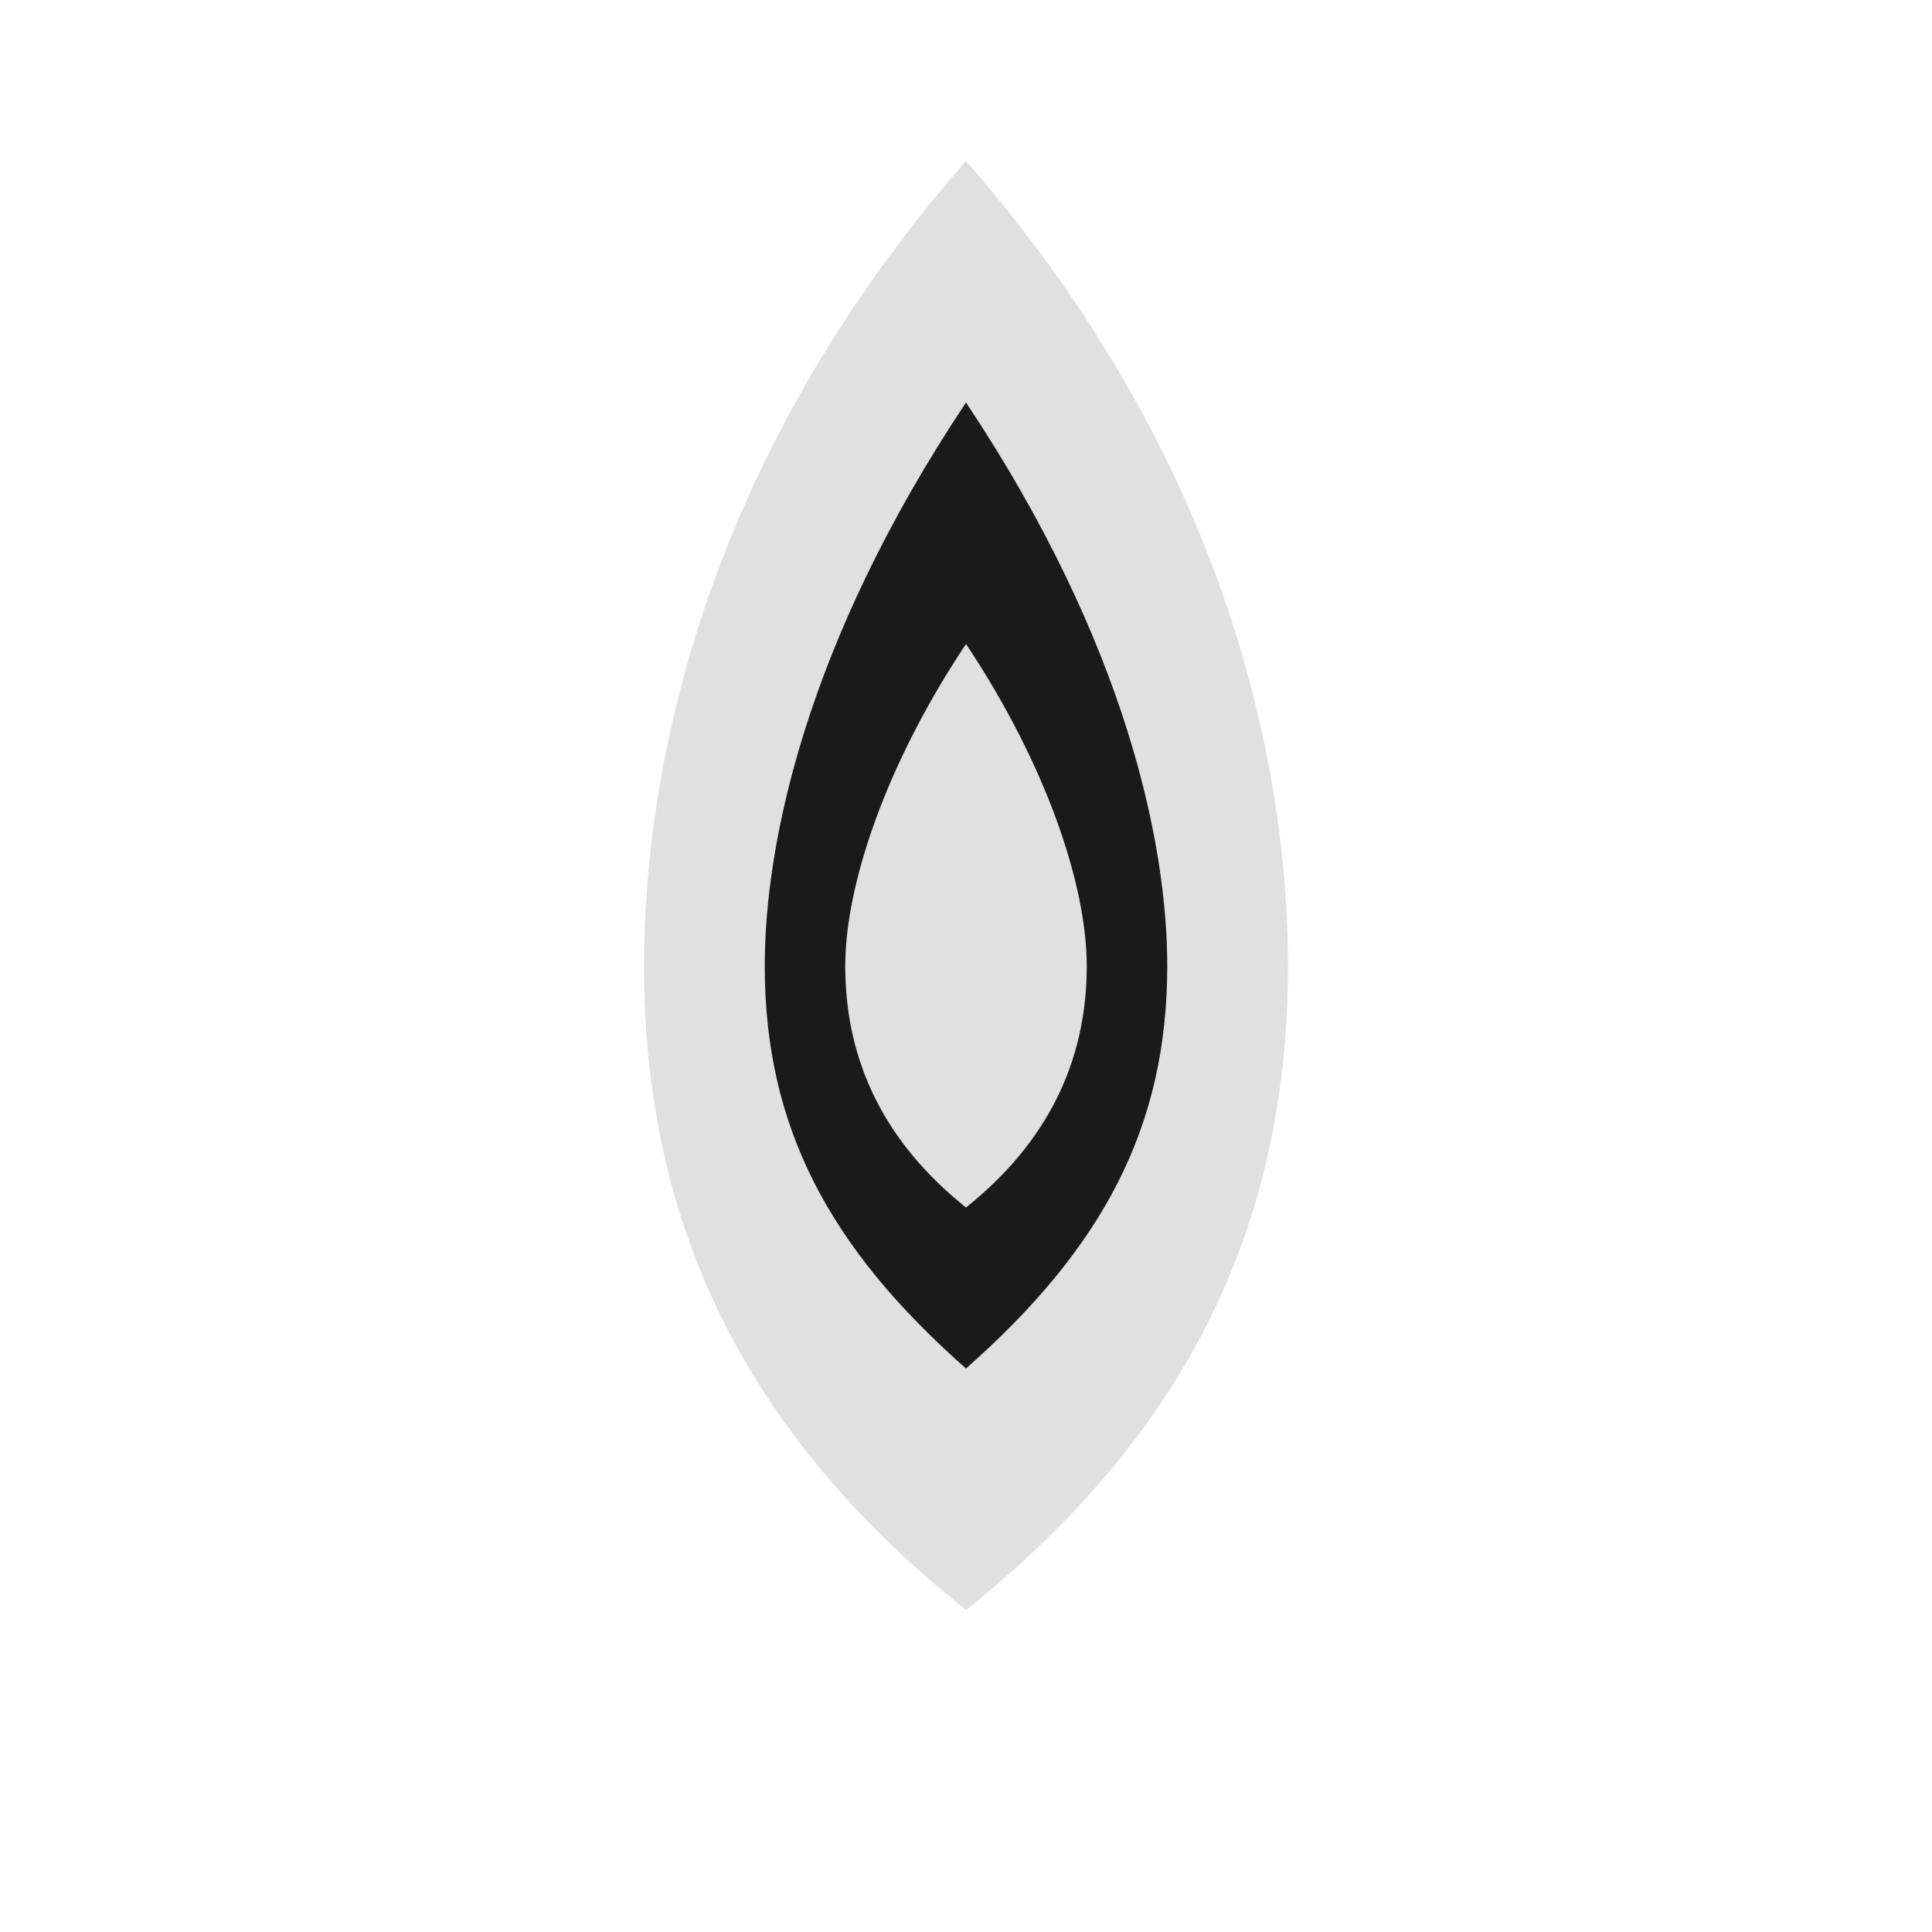
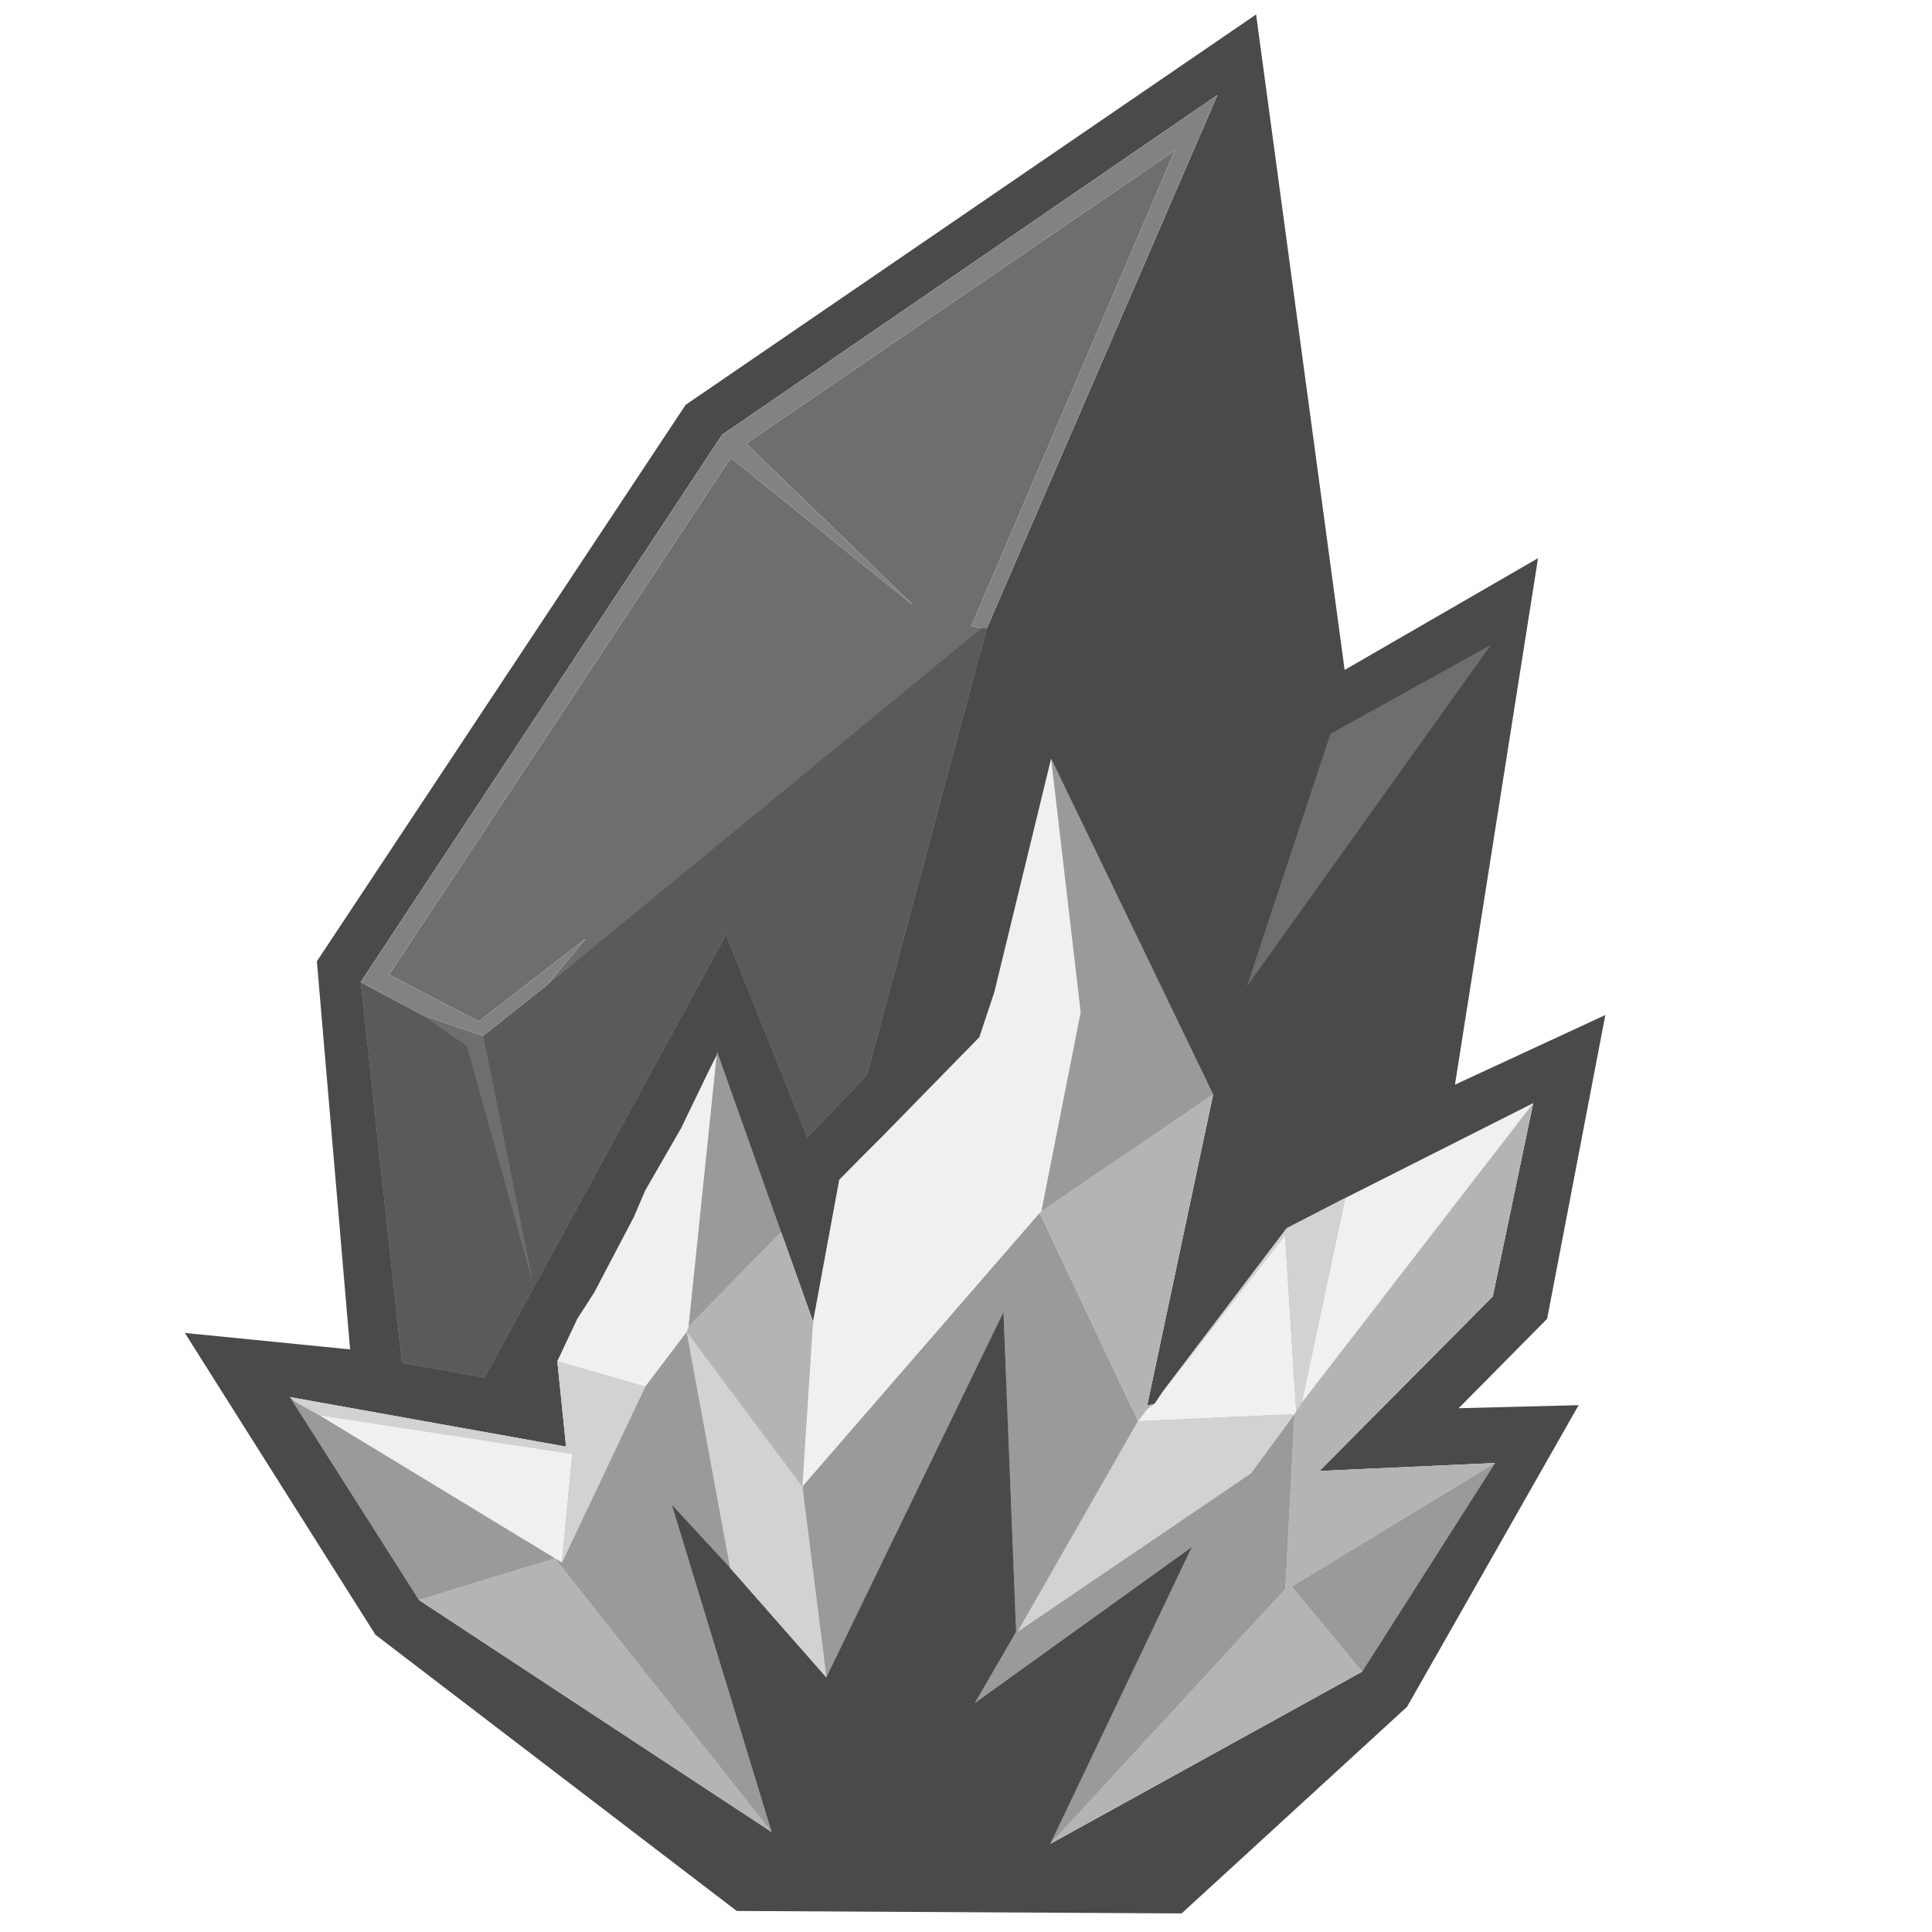
- <svg xmlns="http://www.w3.org/2000/svg" viewBox="0 0 24 24">
-   <path d="M12 2C8.5 6 8 10 8 12c0 3.5 1.5 6 4 8 2.5-2 4-4.5 4-8 0-2-.5-6-4-10z" fill="#e0e0e0" />
-   <path d="M12 5c-2 3-2.5 5.5-2.5 7 0 2 .8 3.5 2.5 5 1.7-1.5 2.5-3 2.5-5 0-1.5-.5-4-2.5-7z" fill="#1a1a1a" />
-   <path d="M12 8c-1 1.5-1.5 3-1.5 4 0 1.2.5 2.2 1.5 3 1-.8 1.5-1.8 1.5-3 0-1-.5-2.5-1.5-4z" fill="#e0e0e0" />
+ <svg xmlns="http://www.w3.org/2000/svg" viewBox="0 0 1024 1024">
+   <path fill="#4a4a4a" fill-rule="evenodd" d="M712.69,355.09 815.19,295.85 771.16,574.89 850.86,537.98 820.02,698.98 773.12,746.38 836.7,744.77 745.76,904.65 626.29,1014.15 390.47,1012.85 198.99,866.46 97.97,706.49 185.56,715.21 167.95,509.52 363.38,214.59 665.76,7.66Z" />
+   <path fill="#6e6e6e" fill-rule="evenodd" d="M516.62,902.72 538.54,864.93 531.85,695.45 438,889 387,831 356.08,797.55 409,971 222,848 153.64,740.5 300.04,766.77 295.41,721.47 306,699 315,685 336,645 342,631 361,598 375,569 380,559 380.09,557.45 414,653 430.94,700.55 444.84,625.29 456,614 463,607 467,603 519.08,549.76 527,526 557.14,402.07 643,580 608,745 612,744 614,741 616,738 682,651 713,635 812.64,584.7 791.19,687.15 699.34,779.64 792.45,775.44 722,886 556.69,977.26 631.68,819.99 535.2,889.36 516.62,902.72ZM191.23,520.53 382.76,230.48 645.15,50.5 523,333 459.58,569.72 427.94,602.74 384.83,495.34 256.79,730.11 213.06,722.34ZM770,353 790.24,341.82 660.87,522.85 705.11,388.96Z" />
+   <path fill="#9a9a9a" fill-rule="evenodd" d="M516.62,902.72 538.54,864.93 531.85,695.45 438,889 387,831 356.08,797.55 409,971 222,848 153.64,740.5 300.04,766.77 295.41,721.47 306,699 315,685 336,645 342,631 361,598 375,569 380,559 380.09,557.45 414,653 430.94,700.55 444.84,625.29 456,614 463,607 467,603 519.08,549.76 527,526 557.14,402.07 643,580 608,745 612,744 614,741 616,738 682,651 713,635 812.64,584.7 791.19,687.15 699.34,779.64 792.45,775.44 722,886 556.69,977.26 631.68,819.99 535.2,889.36 516.62,902.72ZM224,538 247.59,554.32 282,678 256,549ZM520,333 514.98,331.64 622.72,79.73 395.39,235.09 483.98,320.72 387.31,242.58 206.16,516.62 253.74,541.42 310.29,497.64 290,522ZM191.23,520.53 382.76,230.48 645.15,50.5 523,333 459.58,569.72 427.94,602.74 384.83,495.34 256.79,730.11 213.06,722.34Z" />
+   <path fill="#5a5a5a" fill-rule="evenodd" d="M169,750 156.92,743.23 153.64,740.5 300.04,766.77 295.41,721.47 306,699 315,685 336,645 342,631 361,598 375,569 380,559 380.09,557.45 365,703 414,653 430.94,700.55 444.84,625.29 456,614 463,607 467,603 519.08,549.76 527,526 557.14,402.07 572.84,536.5 552,642 643,580 608,745 612,744 614,741 616,738 682,651 713,635 812.64,584.7 791.19,687.15 699.34,779.64 792.45,775.44 684.66,840.92 722,886 556.69,977.26 681.23,842.19 686.08,749.54 663.02,780.9 539.4,864.83 603.13,753.27 551,643 425.28,787.98 438,889 387,831 364,706 342,735 297.83,828.23ZM409,971 222,848 294.09,825.93ZM224,538 247.59,554.32 282,678 256,549ZM520,333 514.98,331.64 622.72,79.73 395.39,235.09 483.98,320.72 387.31,242.58 206.16,516.62 253.74,541.42 310.29,497.64 290,522ZM191.23,520.53 382.76,230.48 645.15,50.5 523,333 459.58,569.72 427.94,602.74 384.83,495.34 256.79,730.11 213.06,722.34Z" />
+   <path fill="#f0f0f0" fill-rule="evenodd" d="M169,750 156.92,743.23 153.64,740.5 300.04,766.77 295.41,721.47 306,699 315,685 336,645 342,631 361,598 375,569 380,559 380.09,557.45 365,703 414,653 430.94,700.55 444.84,625.29 456,614 463,607 467,603 519.08,549.76 527,526 557.14,402.07 572.84,536.5 552,642 643,580 608,745 612,744 614,741 616,738 682,651 713,635 812.64,584.7 791.19,687.15 699.34,779.64 792.45,775.44 684.66,840.92 722,886 556.69,977.26 681.23,842.19 686.08,749.54 663.02,780.9 539.4,864.83 603.13,753.27 551,643 425.28,787.98 438,889 387,831 364,706 342,735 297.83,828.23ZM409,971 222,848 294.09,825.93ZM256,549 224,538 191.23,520.53 382.76,230.48 645.15,50.5 523,333 520,333 514.98,331.64 622.72,79.73 395.39,235.09 483.98,320.72 387.31,242.58 206.16,516.62 253.74,541.42 310.29,497.64 290,522Z" />
+   <path fill="#b4b4b4" fill-rule="evenodd" d="M169,750 156.92,743.23 153.64,740.5 300.04,766.77 295.41,721.47 342,735 297.83,828.23 303.35,770.63ZM409,971 222,848 294.09,825.93ZM713,635 689.98,743.44 812.64,584.7 791.19,687.15 699.34,779.64 792.45,775.44 684.66,840.92 722,886 556.69,977.26 681.23,842.19 686.08,749.54 687,748 681.12,654.74 616,738 682,651ZM686.08,749.54 663.02,780.9 539.4,864.83 603.13,753.27ZM256,549 224,538 191.23,520.53 382.76,230.48 645.15,50.5 523,333 520,333 514.98,331.64 622.72,79.73 395.39,235.09 483.98,320.72 387.31,242.58 206.16,516.62 253.74,541.42 310.29,497.64 290,522ZM551,643 552,642 643,580 608,745 612,744 608,747 603.13,753.27ZM365,703 414,653 430.94,700.55 425.28,787.98 438,889 387,831 364,706Z" />
+   <path fill="#d2d2d2" fill-rule="evenodd" d="M169,750 156.92,743.23 153.64,740.5 300.04,766.77 295.41,721.47 342,735 297.83,828.23 303.35,770.63ZM713,635 689.98,743.44 687,748 681.12,654.74 616,738 682,651ZM686.08,749.54 663.02,780.9 539.4,864.83 603.13,753.27ZM256,549 224,538 191.23,520.53 382.76,230.48 645.15,50.5 523,333 520,333 514.98,331.64 622.72,79.73 395.39,235.09 483.98,320.72 387.31,242.58 206.16,516.62 253.74,541.42 310.29,497.64 290,522ZM387,831 364,706 425.28,787.98 438,889Z" />
+   <path fill="#828282" fill-rule="evenodd" d="M256,549 224,538 191.23,520.53 382.76,230.48 645.15,50.5 523,333 520,333 514.98,331.64 622.72,79.73 395.39,235.09 483.98,320.72 387.31,242.58 206.16,516.62 253.74,541.42 310.29,497.64 290,522Z" />
</svg>
